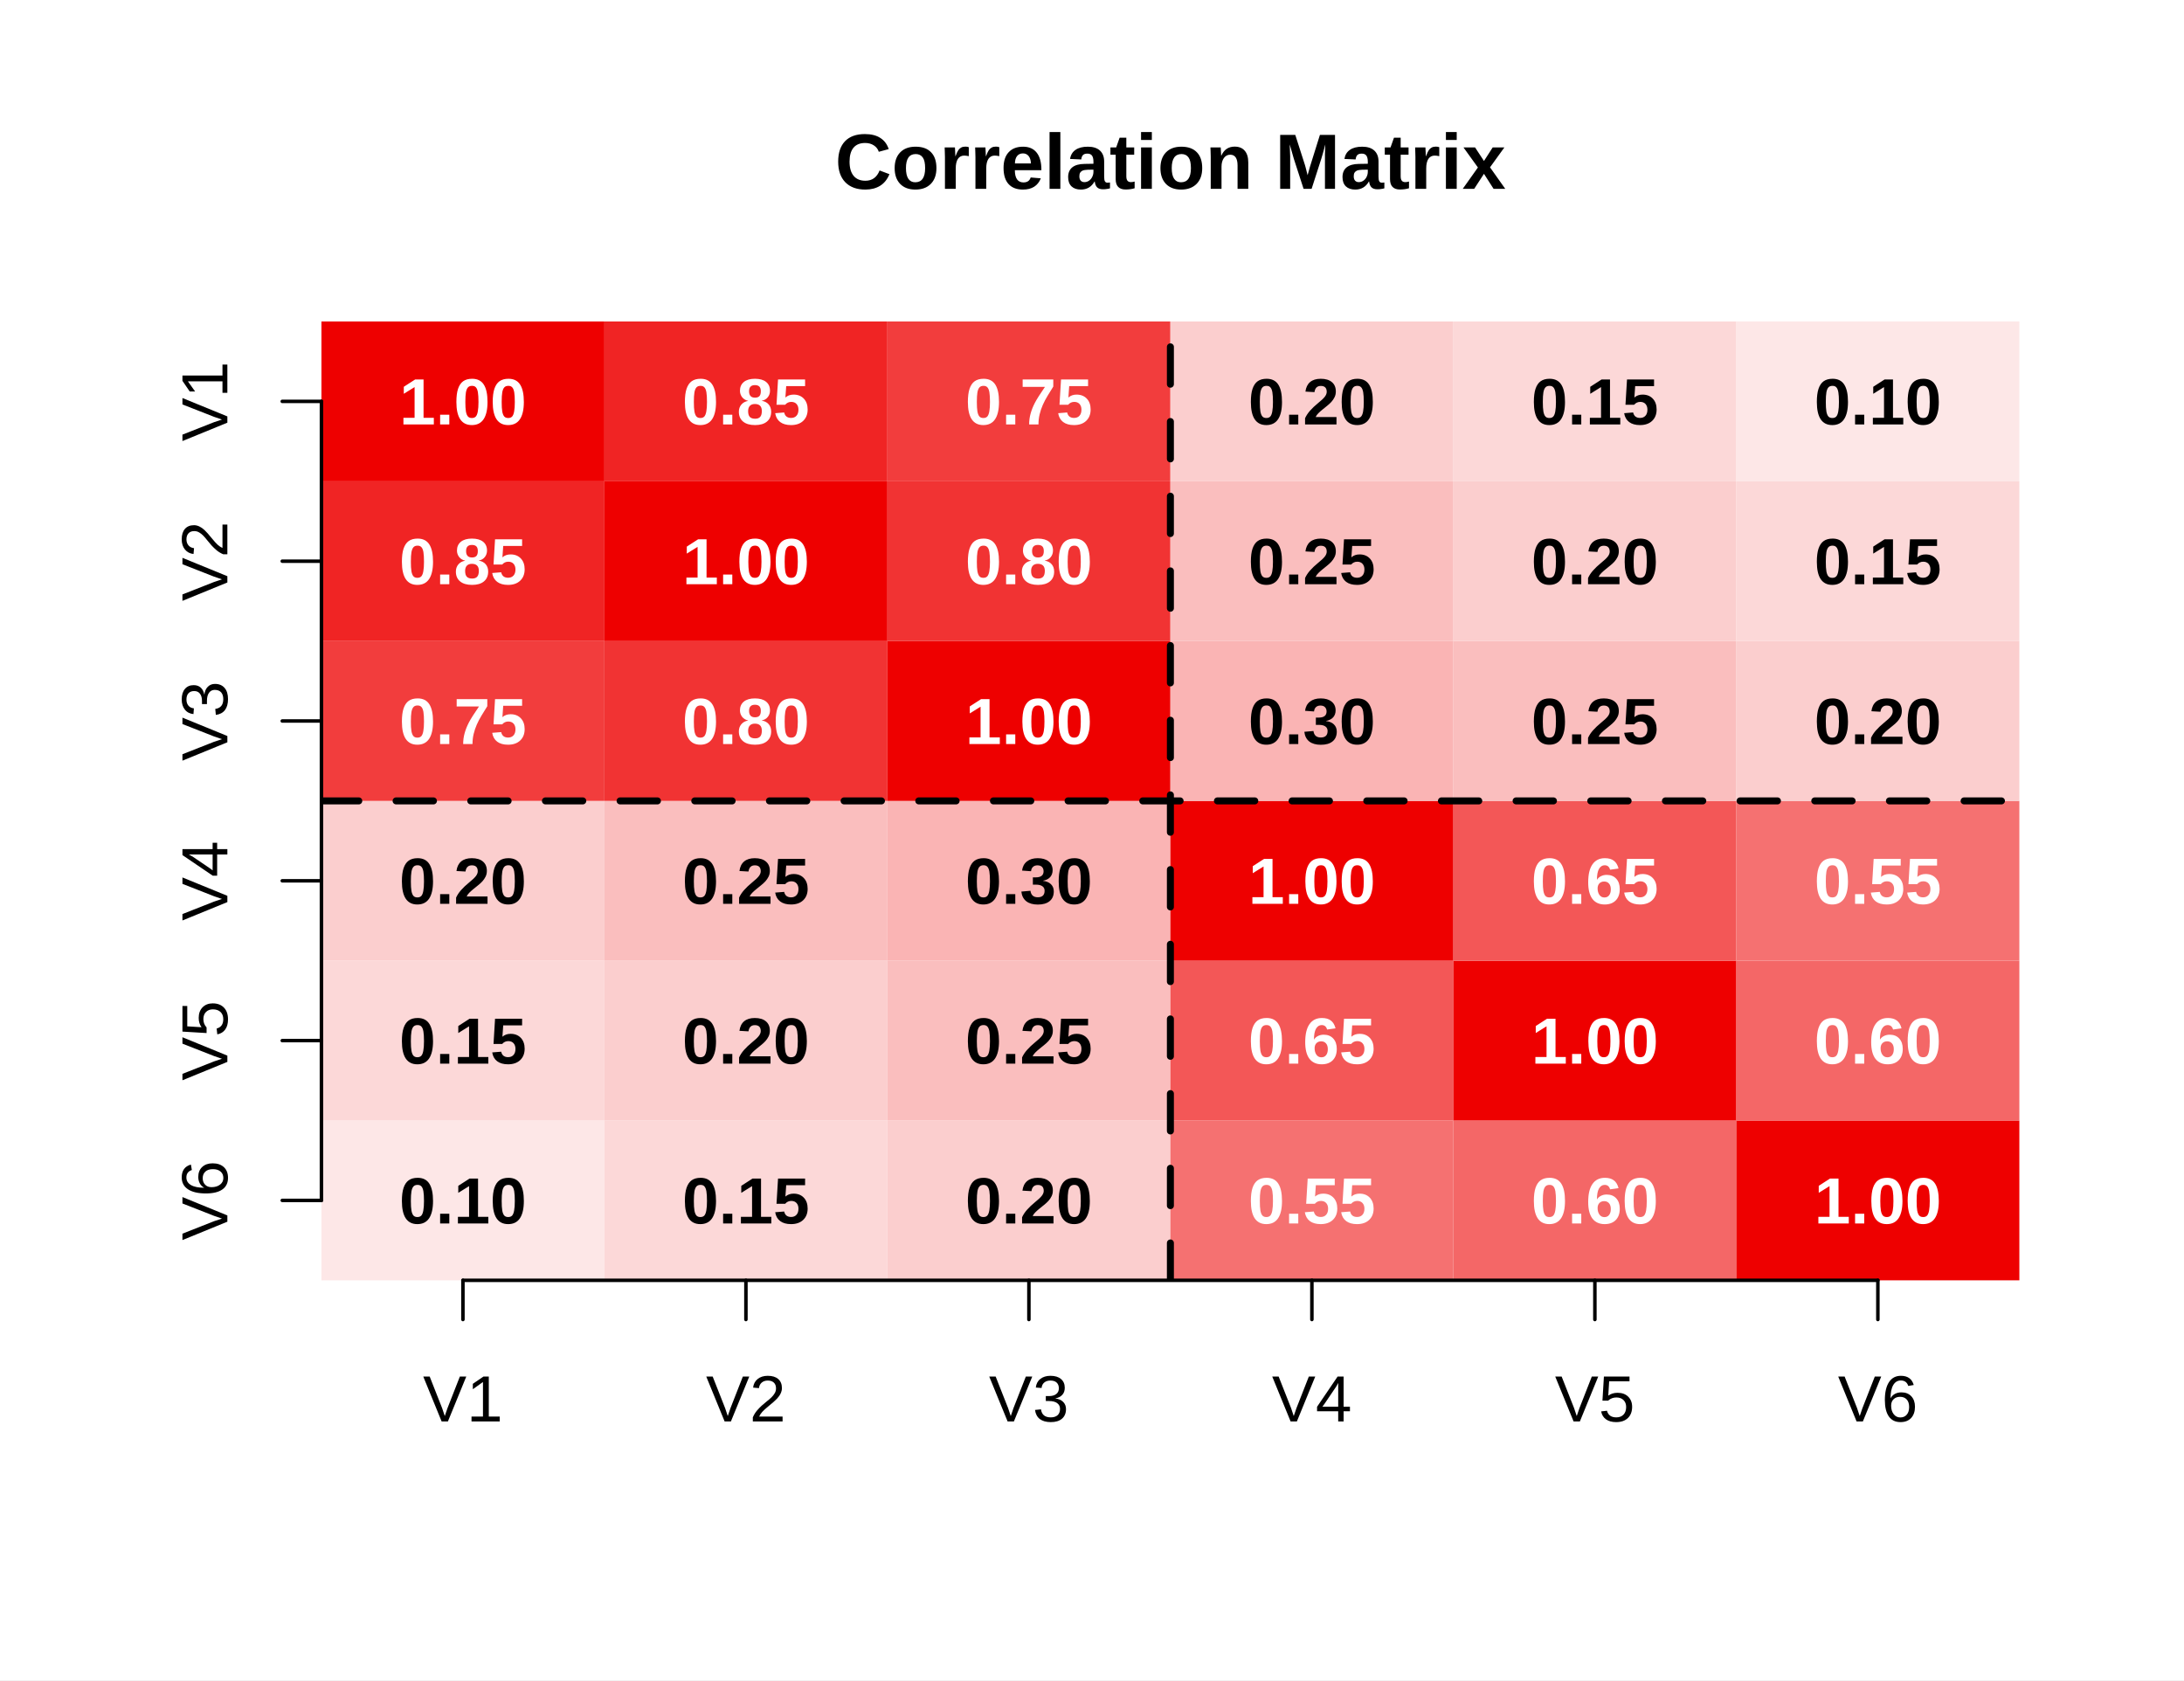
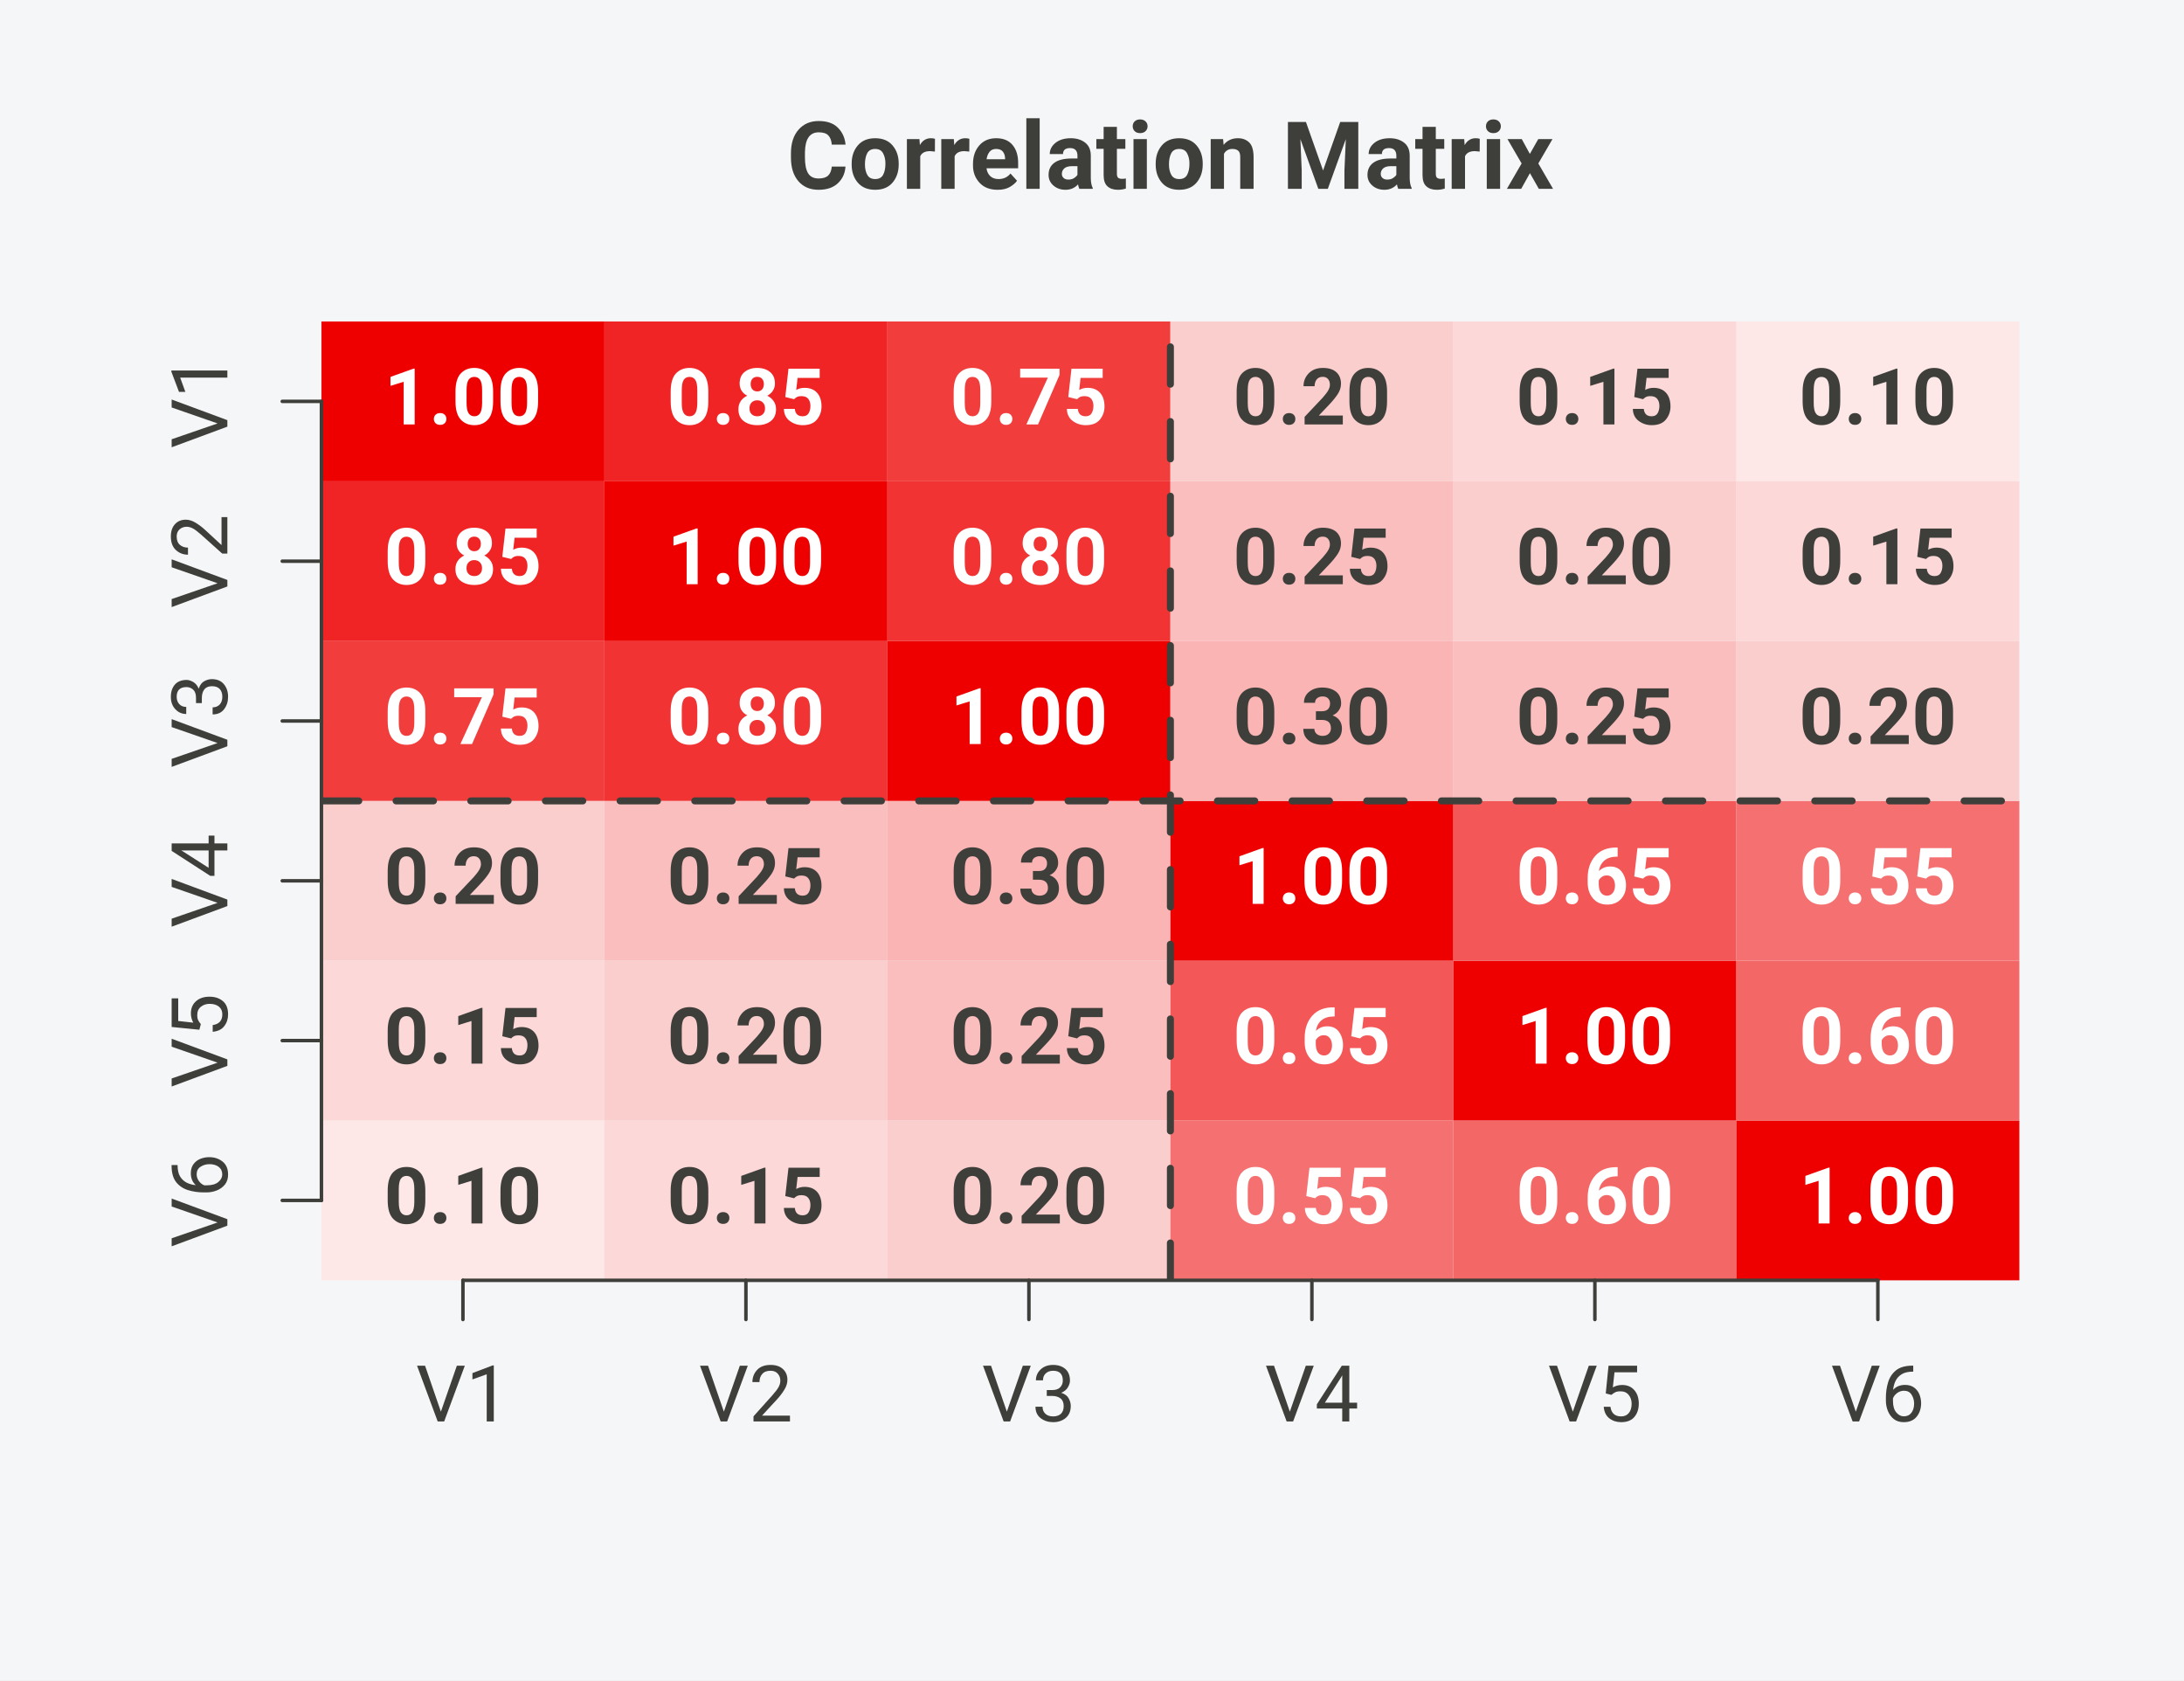
<svg xmlns="http://www.w3.org/2000/svg" width="468.00pt" height="360.00pt" viewBox="0 0 468.00 360.00">
  <g class="svglite">
    <defs>
      <style type="text/css">
-     .svglite line, .svglite polyline, .svglite polygon, .svglite path, .svglite rect, .svglite circle {
+     /* theme-aware-processed */
+     .svglite line, .svglite polyline, .svglite polygon, .svglite path, .svglite circle {
      fill: none;
-       stroke: #000000;
+       stroke: #3E3F3A;
+       stroke-linecap: round;
+       stroke-linejoin: round;
+       stroke-miterlimit: 10.00;
+     }
+     .svglite &gt; g &gt; rect {
+       fill: none;
+       stroke: #3E3F3A;
      stroke-linecap: round;
      stroke-linejoin: round;
      stroke-miterlimit: 10.00;
    }
    .svglite text {
      white-space: pre;
+       fill: #3E3F3A;
    }
    .svglite g.glyphgroup path {
      fill: inherit;
      stroke: none;
    }
  </style>
    </defs>
-     <rect width="100%" height="100%" style="stroke: none; fill: #FFFFFF;" />
+     <rect class="svg-bg" width="100%" height="100%" style="stroke: none; fill: #F5F6F8;" />
    <defs>
      <clipPath id="cpMC4wMHw0NjguMDB8MC4wMHwzNjAuMDA=">
        <rect x="0.00" y="0.00" width="468.00" height="360.00" />
      </clipPath>
    </defs>
    <g clip-path="url(#cpMC4wMHw0NjguMDB8MC4wMHwzNjAuMDA=)">
-       <text x="250.80" y="40.46" text-anchor="middle" style="font-size: 16.80px; font-weight: bold; font-family: &quot;Arial&quot;;" textLength="143.75px" lengthAdjust="spacingAndGlyphs">Correlation Matrix</text>
+       <text x="250.80" y="40.46" text-anchor="middle" style="font-size: 1.68em; font-weight: bold; font-family: &quot;Roboto&quot;, -apple-system, BlinkMacSystemFont, &quot;Segoe UI&quot;, system-ui, sans-serif;">Correlation Matrix</text>
    </g>
    <defs>
      <clipPath id="cpNjguODh8NDMyLjcyfDY4Ljg4fDI3NC4zMg==">
        <rect x="68.88" y="68.88" width="363.84" height="205.44" />
      </clipPath>
    </defs>
    <g clip-path="url(#cpNjguODh8NDMyLjcyfDY4Ljg4fDI3NC4zMg==)">
      <rect x="68.88" y="240.08" width="60.64" height="34.24" style="stroke-width: 0.75; stroke: none; fill: #FDE7E7;" />
      <rect x="68.88" y="205.84" width="60.64" height="34.24" style="stroke-width: 0.75; stroke: none; fill: #FCD8D8;" />
      <rect x="68.88" y="171.60" width="60.64" height="34.24" style="stroke-width: 0.75; stroke: none; fill: #FBCECE;" />
      <rect x="68.88" y="137.36" width="60.64" height="34.24" style="stroke-width: 0.75; stroke: none; fill: #F23D3D;" />
      <rect x="68.88" y="103.12" width="60.64" height="34.24" style="stroke-width: 0.75; stroke: none; fill: #F02424;" />
      <rect x="68.88" y="68.88" width="60.64" height="34.24" style="stroke-width: 0.75; stroke: none; fill: #EE0000;" />
      <rect x="129.52" y="240.08" width="60.64" height="34.24" style="stroke-width: 0.75; stroke: none; fill: #FCD8D8;" />
      <rect x="129.52" y="205.84" width="60.64" height="34.24" style="stroke-width: 0.75; stroke: none; fill: #FBCECE;" />
      <rect x="129.52" y="171.60" width="60.64" height="34.24" style="stroke-width: 0.75; stroke: none; fill: #FABEBE;" />
      <rect x="129.52" y="137.36" width="60.64" height="34.24" style="stroke-width: 0.75; stroke: none; fill: #F13333;" />
      <rect x="129.52" y="103.12" width="60.64" height="34.24" style="stroke-width: 0.75; stroke: none; fill: #EE0000;" />
      <rect x="129.52" y="68.88" width="60.64" height="34.24" style="stroke-width: 0.75; stroke: none; fill: #F02424;" />
      <rect x="190.16" y="240.08" width="60.64" height="34.24" style="stroke-width: 0.75; stroke: none; fill: #FBCECE;" />
      <rect x="190.16" y="205.84" width="60.64" height="34.24" style="stroke-width: 0.75; stroke: none; fill: #FABEBE;" />
      <rect x="190.16" y="171.60" width="60.64" height="34.24" style="stroke-width: 0.75; stroke: none; fill: #FAB4B4;" />
      <rect x="190.16" y="137.36" width="60.64" height="34.24" style="stroke-width: 0.75; stroke: none; fill: #EE0000;" />
      <rect x="190.16" y="103.12" width="60.64" height="34.24" style="stroke-width: 0.75; stroke: none; fill: #F13333;" />
      <rect x="190.16" y="68.88" width="60.64" height="34.24" style="stroke-width: 0.75; stroke: none; fill: #F23D3D;" />
      <rect x="250.80" y="240.08" width="60.64" height="34.24" style="stroke-width: 0.75; stroke: none; fill: #F57171;" />
      <rect x="250.80" y="205.84" width="60.64" height="34.24" style="stroke-width: 0.75; stroke: none; fill: #F35757;" />
      <rect x="250.80" y="171.60" width="60.64" height="34.24" style="stroke-width: 0.75; stroke: none; fill: #EE0000;" />
      <rect x="250.80" y="137.36" width="60.64" height="34.24" style="stroke-width: 0.75; stroke: none; fill: #FAB4B4;" />
      <rect x="250.80" y="103.12" width="60.64" height="34.24" style="stroke-width: 0.75; stroke: none; fill: #FABEBE;" />
      <rect x="250.80" y="68.88" width="60.64" height="34.24" style="stroke-width: 0.75; stroke: none; fill: #FBCECE;" />
      <rect x="311.44" y="240.08" width="60.64" height="34.24" style="stroke-width: 0.75; stroke: none; fill: #F46767;" />
      <rect x="311.44" y="205.84" width="60.64" height="34.24" style="stroke-width: 0.75; stroke: none; fill: #EE0000;" />
      <rect x="311.44" y="171.60" width="60.64" height="34.24" style="stroke-width: 0.75; stroke: none; fill: #F35757;" />
      <rect x="311.44" y="137.36" width="60.64" height="34.24" style="stroke-width: 0.75; stroke: none; fill: #FABEBE;" />
      <rect x="311.44" y="103.12" width="60.64" height="34.24" style="stroke-width: 0.75; stroke: none; fill: #FBCECE;" />
      <rect x="311.44" y="68.88" width="60.64" height="34.24" style="stroke-width: 0.75; stroke: none; fill: #FCD8D8;" />
      <rect x="372.08" y="240.08" width="60.64" height="34.24" style="stroke-width: 0.75; stroke: none; fill: #EE0000;" />
      <rect x="372.08" y="205.84" width="60.64" height="34.24" style="stroke-width: 0.75; stroke: none; fill: #F46767;" />
      <rect x="372.08" y="171.60" width="60.64" height="34.24" style="stroke-width: 0.75; stroke: none; fill: #F57171;" />
      <rect x="372.08" y="137.36" width="60.64" height="34.24" style="stroke-width: 0.75; stroke: none; fill: #FBCECE;" />
      <rect x="372.08" y="103.12" width="60.64" height="34.24" style="stroke-width: 0.75; stroke: none; fill: #FCD8D8;" />
      <rect x="372.08" y="68.88" width="60.64" height="34.24" style="stroke-width: 0.75; stroke: none; fill: #FDE7E7;" />
    </g>
    <g clip-path="url(#cpMC4wMHw0NjguMDB8MC4wMHwzNjAuMDA=)">
      <line x1="99.20" y1="274.32" x2="402.40" y2="274.32" style="stroke-width: 0.75;" />
      <line x1="99.20" y1="274.32" x2="99.20" y2="282.72" style="stroke-width: 0.75;" />
      <line x1="159.84" y1="274.32" x2="159.84" y2="282.72" style="stroke-width: 0.75;" />
      <line x1="220.48" y1="274.32" x2="220.48" y2="282.72" style="stroke-width: 0.75;" />
      <line x1="281.12" y1="274.32" x2="281.12" y2="282.72" style="stroke-width: 0.75;" />
      <line x1="341.76" y1="274.32" x2="341.76" y2="282.72" style="stroke-width: 0.75;" />
      <line x1="402.40" y1="274.32" x2="402.40" y2="282.72" style="stroke-width: 0.75;" />
-       <text x="99.20" y="304.56" text-anchor="middle" style="font-size: 14.00px; font-family: &quot;Arial&quot;;" textLength="17.12px" lengthAdjust="spacingAndGlyphs">V1</text>
-       <text x="159.84" y="304.56" text-anchor="middle" style="font-size: 14.00px; font-family: &quot;Arial&quot;;" textLength="17.12px" lengthAdjust="spacingAndGlyphs">V2</text>
-       <text x="220.48" y="304.56" text-anchor="middle" style="font-size: 14.00px; font-family: &quot;Arial&quot;;" textLength="17.12px" lengthAdjust="spacingAndGlyphs">V3</text>
-       <text x="281.12" y="304.56" text-anchor="middle" style="font-size: 14.00px; font-family: &quot;Arial&quot;;" textLength="17.12px" lengthAdjust="spacingAndGlyphs">V4</text>
-       <text x="341.76" y="304.56" text-anchor="middle" style="font-size: 14.00px; font-family: &quot;Arial&quot;;" textLength="17.12px" lengthAdjust="spacingAndGlyphs">V5</text>
-       <text x="402.40" y="304.56" text-anchor="middle" style="font-size: 14.00px; font-family: &quot;Arial&quot;;" textLength="17.12px" lengthAdjust="spacingAndGlyphs">V6</text>
+       <text x="99.20" y="304.56" text-anchor="middle" style="font-size: 1.4em; font-family: &quot;Roboto&quot;, -apple-system, BlinkMacSystemFont, &quot;Segoe UI&quot;, system-ui, sans-serif;">V1</text>
+       <text x="159.84" y="304.56" text-anchor="middle" style="font-size: 1.4em; font-family: &quot;Roboto&quot;, -apple-system, BlinkMacSystemFont, &quot;Segoe UI&quot;, system-ui, sans-serif;">V2</text>
+       <text x="220.48" y="304.56" text-anchor="middle" style="font-size: 1.4em; font-family: &quot;Roboto&quot;, -apple-system, BlinkMacSystemFont, &quot;Segoe UI&quot;, system-ui, sans-serif;">V3</text>
+       <text x="281.12" y="304.56" text-anchor="middle" style="font-size: 1.4em; font-family: &quot;Roboto&quot;, -apple-system, BlinkMacSystemFont, &quot;Segoe UI&quot;, system-ui, sans-serif;">V4</text>
+       <text x="341.76" y="304.56" text-anchor="middle" style="font-size: 1.4em; font-family: &quot;Roboto&quot;, -apple-system, BlinkMacSystemFont, &quot;Segoe UI&quot;, system-ui, sans-serif;">V5</text>
+       <text x="402.40" y="304.56" text-anchor="middle" style="font-size: 1.4em; font-family: &quot;Roboto&quot;, -apple-system, BlinkMacSystemFont, &quot;Segoe UI&quot;, system-ui, sans-serif;">V6</text>
      <line x1="68.88" y1="257.20" x2="68.88" y2="86.00" style="stroke-width: 0.75;" />
      <line x1="68.88" y1="257.20" x2="60.48" y2="257.20" style="stroke-width: 0.75;" />
      <line x1="68.88" y1="222.96" x2="60.48" y2="222.96" style="stroke-width: 0.75;" />
      <line x1="68.88" y1="188.72" x2="60.48" y2="188.72" style="stroke-width: 0.75;" />
      <line x1="68.88" y1="154.48" x2="60.48" y2="154.48" style="stroke-width: 0.75;" />
      <line x1="68.88" y1="120.24" x2="60.48" y2="120.24" style="stroke-width: 0.75;" />
      <line x1="68.88" y1="86.00" x2="60.48" y2="86.00" style="stroke-width: 0.75;" />
-       <text transform="translate(48.72,257.20) rotate(-90)" text-anchor="middle" style="font-size: 14.00px; font-family: &quot;Arial&quot;;" textLength="17.12px" lengthAdjust="spacingAndGlyphs">V6</text>
-       <text transform="translate(48.72,222.96) rotate(-90)" text-anchor="middle" style="font-size: 14.00px; font-family: &quot;Arial&quot;;" textLength="17.12px" lengthAdjust="spacingAndGlyphs">V5</text>
-       <text transform="translate(48.72,188.72) rotate(-90)" text-anchor="middle" style="font-size: 14.00px; font-family: &quot;Arial&quot;;" textLength="17.12px" lengthAdjust="spacingAndGlyphs">V4</text>
-       <text transform="translate(48.72,154.48) rotate(-90)" text-anchor="middle" style="font-size: 14.00px; font-family: &quot;Arial&quot;;" textLength="17.12px" lengthAdjust="spacingAndGlyphs">V3</text>
-       <text transform="translate(48.72,120.24) rotate(-90)" text-anchor="middle" style="font-size: 14.00px; font-family: &quot;Arial&quot;;" textLength="17.12px" lengthAdjust="spacingAndGlyphs">V2</text>
-       <text transform="translate(48.72,86.00) rotate(-90)" text-anchor="middle" style="font-size: 14.00px; font-family: &quot;Arial&quot;;" textLength="17.12px" lengthAdjust="spacingAndGlyphs">V1</text>
+       <text transform="translate(48.72,257.20) rotate(-90)" text-anchor="middle" style="font-size: 1.4em; font-family: &quot;Roboto&quot;, -apple-system, BlinkMacSystemFont, &quot;Segoe UI&quot;, system-ui, sans-serif;">V6</text>
+       <text transform="translate(48.72,222.96) rotate(-90)" text-anchor="middle" style="font-size: 1.4em; font-family: &quot;Roboto&quot;, -apple-system, BlinkMacSystemFont, &quot;Segoe UI&quot;, system-ui, sans-serif;">V5</text>
+       <text transform="translate(48.72,188.72) rotate(-90)" text-anchor="middle" style="font-size: 1.4em; font-family: &quot;Roboto&quot;, -apple-system, BlinkMacSystemFont, &quot;Segoe UI&quot;, system-ui, sans-serif;">V4</text>
+       <text transform="translate(48.72,154.48) rotate(-90)" text-anchor="middle" style="font-size: 1.4em; font-family: &quot;Roboto&quot;, -apple-system, BlinkMacSystemFont, &quot;Segoe UI&quot;, system-ui, sans-serif;">V3</text>
+       <text transform="translate(48.72,120.24) rotate(-90)" text-anchor="middle" style="font-size: 1.4em; font-family: &quot;Roboto&quot;, -apple-system, BlinkMacSystemFont, &quot;Segoe UI&quot;, system-ui, sans-serif;">V2</text>
+       <text transform="translate(48.72,86.00) rotate(-90)" text-anchor="middle" style="font-size: 1.4em; font-family: &quot;Roboto&quot;, -apple-system, BlinkMacSystemFont, &quot;Segoe UI&quot;, system-ui, sans-serif;">V1</text>
    </g>
    <g clip-path="url(#cpNjguODh8NDMyLjcyfDY4Ljg4fDI3NC4zMg==)">
-       <text x="99.20" y="90.94" text-anchor="middle" style="font-size: 14.00px; font-weight: bold;fill: #FFFFFF; font-family: &quot;Arial&quot;;" textLength="27.23px" lengthAdjust="spacingAndGlyphs">1.00</text>
-       <text x="99.20" y="125.18" text-anchor="middle" style="font-size: 14.00px; font-weight: bold;fill: #FFFFFF; font-family: &quot;Arial&quot;;" textLength="27.23px" lengthAdjust="spacingAndGlyphs">0.85</text>
-       <text x="99.20" y="159.42" text-anchor="middle" style="font-size: 14.00px; font-weight: bold;fill: #FFFFFF; font-family: &quot;Arial&quot;;" textLength="27.23px" lengthAdjust="spacingAndGlyphs">0.75</text>
-       <text x="99.20" y="193.66" text-anchor="middle" style="font-size: 14.00px; font-weight: bold; font-family: &quot;Arial&quot;;" textLength="27.23px" lengthAdjust="spacingAndGlyphs">0.20</text>
-       <text x="99.20" y="227.90" text-anchor="middle" style="font-size: 14.00px; font-weight: bold; font-family: &quot;Arial&quot;;" textLength="27.23px" lengthAdjust="spacingAndGlyphs">0.15</text>
-       <text x="99.20" y="262.14" text-anchor="middle" style="font-size: 14.00px; font-weight: bold; font-family: &quot;Arial&quot;;" textLength="27.23px" lengthAdjust="spacingAndGlyphs">0.10</text>
-       <text x="159.84" y="90.94" text-anchor="middle" style="font-size: 14.00px; font-weight: bold;fill: #FFFFFF; font-family: &quot;Arial&quot;;" textLength="27.23px" lengthAdjust="spacingAndGlyphs">0.85</text>
-       <text x="159.84" y="125.18" text-anchor="middle" style="font-size: 14.00px; font-weight: bold;fill: #FFFFFF; font-family: &quot;Arial&quot;;" textLength="27.23px" lengthAdjust="spacingAndGlyphs">1.00</text>
-       <text x="159.84" y="159.42" text-anchor="middle" style="font-size: 14.00px; font-weight: bold;fill: #FFFFFF; font-family: &quot;Arial&quot;;" textLength="27.23px" lengthAdjust="spacingAndGlyphs">0.80</text>
-       <text x="159.84" y="193.66" text-anchor="middle" style="font-size: 14.00px; font-weight: bold; font-family: &quot;Arial&quot;;" textLength="27.23px" lengthAdjust="spacingAndGlyphs">0.25</text>
-       <text x="159.84" y="227.90" text-anchor="middle" style="font-size: 14.00px; font-weight: bold; font-family: &quot;Arial&quot;;" textLength="27.23px" lengthAdjust="spacingAndGlyphs">0.20</text>
-       <text x="159.84" y="262.14" text-anchor="middle" style="font-size: 14.00px; font-weight: bold; font-family: &quot;Arial&quot;;" textLength="27.23px" lengthAdjust="spacingAndGlyphs">0.15</text>
-       <text x="220.48" y="90.94" text-anchor="middle" style="font-size: 14.00px; font-weight: bold;fill: #FFFFFF; font-family: &quot;Arial&quot;;" textLength="27.23px" lengthAdjust="spacingAndGlyphs">0.75</text>
-       <text x="220.48" y="125.18" text-anchor="middle" style="font-size: 14.00px; font-weight: bold;fill: #FFFFFF; font-family: &quot;Arial&quot;;" textLength="27.23px" lengthAdjust="spacingAndGlyphs">0.80</text>
-       <text x="220.48" y="159.42" text-anchor="middle" style="font-size: 14.00px; font-weight: bold;fill: #FFFFFF; font-family: &quot;Arial&quot;;" textLength="27.23px" lengthAdjust="spacingAndGlyphs">1.00</text>
-       <text x="220.48" y="193.66" text-anchor="middle" style="font-size: 14.00px; font-weight: bold; font-family: &quot;Arial&quot;;" textLength="27.23px" lengthAdjust="spacingAndGlyphs">0.30</text>
-       <text x="220.48" y="227.90" text-anchor="middle" style="font-size: 14.00px; font-weight: bold; font-family: &quot;Arial&quot;;" textLength="27.23px" lengthAdjust="spacingAndGlyphs">0.25</text>
-       <text x="220.48" y="262.14" text-anchor="middle" style="font-size: 14.00px; font-weight: bold; font-family: &quot;Arial&quot;;" textLength="27.23px" lengthAdjust="spacingAndGlyphs">0.20</text>
-       <text x="281.12" y="90.94" text-anchor="middle" style="font-size: 14.00px; font-weight: bold; font-family: &quot;Arial&quot;;" textLength="27.23px" lengthAdjust="spacingAndGlyphs">0.20</text>
-       <text x="281.12" y="125.18" text-anchor="middle" style="font-size: 14.00px; font-weight: bold; font-family: &quot;Arial&quot;;" textLength="27.23px" lengthAdjust="spacingAndGlyphs">0.25</text>
-       <text x="281.12" y="159.42" text-anchor="middle" style="font-size: 14.00px; font-weight: bold; font-family: &quot;Arial&quot;;" textLength="27.23px" lengthAdjust="spacingAndGlyphs">0.30</text>
-       <text x="281.12" y="193.66" text-anchor="middle" style="font-size: 14.00px; font-weight: bold;fill: #FFFFFF; font-family: &quot;Arial&quot;;" textLength="27.23px" lengthAdjust="spacingAndGlyphs">1.00</text>
-       <text x="281.12" y="227.90" text-anchor="middle" style="font-size: 14.00px; font-weight: bold;fill: #FFFFFF; font-family: &quot;Arial&quot;;" textLength="27.23px" lengthAdjust="spacingAndGlyphs">0.65</text>
-       <text x="281.12" y="262.14" text-anchor="middle" style="font-size: 14.00px; font-weight: bold;fill: #FFFFFF; font-family: &quot;Arial&quot;;" textLength="27.23px" lengthAdjust="spacingAndGlyphs">0.55</text>
-       <text x="341.76" y="90.94" text-anchor="middle" style="font-size: 14.00px; font-weight: bold; font-family: &quot;Arial&quot;;" textLength="27.23px" lengthAdjust="spacingAndGlyphs">0.15</text>
-       <text x="341.76" y="125.18" text-anchor="middle" style="font-size: 14.00px; font-weight: bold; font-family: &quot;Arial&quot;;" textLength="27.23px" lengthAdjust="spacingAndGlyphs">0.20</text>
-       <text x="341.76" y="159.42" text-anchor="middle" style="font-size: 14.00px; font-weight: bold; font-family: &quot;Arial&quot;;" textLength="27.23px" lengthAdjust="spacingAndGlyphs">0.25</text>
-       <text x="341.76" y="193.66" text-anchor="middle" style="font-size: 14.00px; font-weight: bold;fill: #FFFFFF; font-family: &quot;Arial&quot;;" textLength="27.23px" lengthAdjust="spacingAndGlyphs">0.65</text>
-       <text x="341.76" y="227.90" text-anchor="middle" style="font-size: 14.00px; font-weight: bold;fill: #FFFFFF; font-family: &quot;Arial&quot;;" textLength="27.23px" lengthAdjust="spacingAndGlyphs">1.00</text>
-       <text x="341.76" y="262.14" text-anchor="middle" style="font-size: 14.00px; font-weight: bold;fill: #FFFFFF; font-family: &quot;Arial&quot;;" textLength="27.23px" lengthAdjust="spacingAndGlyphs">0.60</text>
-       <text x="402.40" y="90.94" text-anchor="middle" style="font-size: 14.00px; font-weight: bold; font-family: &quot;Arial&quot;;" textLength="27.23px" lengthAdjust="spacingAndGlyphs">0.10</text>
-       <text x="402.40" y="125.18" text-anchor="middle" style="font-size: 14.00px; font-weight: bold; font-family: &quot;Arial&quot;;" textLength="27.23px" lengthAdjust="spacingAndGlyphs">0.15</text>
-       <text x="402.40" y="159.42" text-anchor="middle" style="font-size: 14.00px; font-weight: bold; font-family: &quot;Arial&quot;;" textLength="27.23px" lengthAdjust="spacingAndGlyphs">0.20</text>
-       <text x="402.40" y="193.66" text-anchor="middle" style="font-size: 14.00px; font-weight: bold;fill: #FFFFFF; font-family: &quot;Arial&quot;;" textLength="27.23px" lengthAdjust="spacingAndGlyphs">0.55</text>
-       <text x="402.40" y="227.90" text-anchor="middle" style="font-size: 14.00px; font-weight: bold;fill: #FFFFFF; font-family: &quot;Arial&quot;;" textLength="27.23px" lengthAdjust="spacingAndGlyphs">0.60</text>
-       <text x="402.40" y="262.14" text-anchor="middle" style="font-size: 14.00px; font-weight: bold;fill: #FFFFFF; font-family: &quot;Arial&quot;;" textLength="27.23px" lengthAdjust="spacingAndGlyphs">1.00</text>
+       <text class="preserve-color" x="99.20" y="90.94" text-anchor="middle" style="font-size: 1.4em; font-weight: bold;fill: #FFFFFF; font-family: &quot;Roboto&quot;, -apple-system, BlinkMacSystemFont, &quot;Segoe UI&quot;, system-ui, sans-serif;">1.00</text>
+       <text class="preserve-color" x="99.20" y="125.18" text-anchor="middle" style="font-size: 1.4em; font-weight: bold;fill: #FFFFFF; font-family: &quot;Roboto&quot;, -apple-system, BlinkMacSystemFont, &quot;Segoe UI&quot;, system-ui, sans-serif;">0.85</text>
+       <text class="preserve-color" x="99.20" y="159.42" text-anchor="middle" style="font-size: 1.4em; font-weight: bold;fill: #FFFFFF; font-family: &quot;Roboto&quot;, -apple-system, BlinkMacSystemFont, &quot;Segoe UI&quot;, system-ui, sans-serif;">0.75</text>
+       <text class="preserve-color" x="99.20" y="193.66" text-anchor="middle" style="font-size: 1.4em; font-weight: bold; font-family: &quot;Roboto&quot;, -apple-system, BlinkMacSystemFont, &quot;Segoe UI&quot;, system-ui, sans-serif;">0.20</text>
+       <text class="preserve-color" x="99.20" y="227.90" text-anchor="middle" style="font-size: 1.4em; font-weight: bold; font-family: &quot;Roboto&quot;, -apple-system, BlinkMacSystemFont, &quot;Segoe UI&quot;, system-ui, sans-serif;">0.15</text>
+       <text class="preserve-color" x="99.20" y="262.14" text-anchor="middle" style="font-size: 1.4em; font-weight: bold; font-family: &quot;Roboto&quot;, -apple-system, BlinkMacSystemFont, &quot;Segoe UI&quot;, system-ui, sans-serif;">0.10</text>
+       <text class="preserve-color" x="159.84" y="90.94" text-anchor="middle" style="font-size: 1.4em; font-weight: bold;fill: #FFFFFF; font-family: &quot;Roboto&quot;, -apple-system, BlinkMacSystemFont, &quot;Segoe UI&quot;, system-ui, sans-serif;">0.85</text>
+       <text class="preserve-color" x="159.84" y="125.18" text-anchor="middle" style="font-size: 1.4em; font-weight: bold;fill: #FFFFFF; font-family: &quot;Roboto&quot;, -apple-system, BlinkMacSystemFont, &quot;Segoe UI&quot;, system-ui, sans-serif;">1.00</text>
+       <text class="preserve-color" x="159.84" y="159.42" text-anchor="middle" style="font-size: 1.4em; font-weight: bold;fill: #FFFFFF; font-family: &quot;Roboto&quot;, -apple-system, BlinkMacSystemFont, &quot;Segoe UI&quot;, system-ui, sans-serif;">0.80</text>
+       <text class="preserve-color" x="159.84" y="193.66" text-anchor="middle" style="font-size: 1.4em; font-weight: bold; font-family: &quot;Roboto&quot;, -apple-system, BlinkMacSystemFont, &quot;Segoe UI&quot;, system-ui, sans-serif;">0.25</text>
+       <text class="preserve-color" x="159.84" y="227.90" text-anchor="middle" style="font-size: 1.4em; font-weight: bold; font-family: &quot;Roboto&quot;, -apple-system, BlinkMacSystemFont, &quot;Segoe UI&quot;, system-ui, sans-serif;">0.20</text>
+       <text class="preserve-color" x="159.84" y="262.14" text-anchor="middle" style="font-size: 1.4em; font-weight: bold; font-family: &quot;Roboto&quot;, -apple-system, BlinkMacSystemFont, &quot;Segoe UI&quot;, system-ui, sans-serif;">0.15</text>
+       <text class="preserve-color" x="220.48" y="90.94" text-anchor="middle" style="font-size: 1.4em; font-weight: bold;fill: #FFFFFF; font-family: &quot;Roboto&quot;, -apple-system, BlinkMacSystemFont, &quot;Segoe UI&quot;, system-ui, sans-serif;">0.75</text>
+       <text class="preserve-color" x="220.48" y="125.18" text-anchor="middle" style="font-size: 1.4em; font-weight: bold;fill: #FFFFFF; font-family: &quot;Roboto&quot;, -apple-system, BlinkMacSystemFont, &quot;Segoe UI&quot;, system-ui, sans-serif;">0.80</text>
+       <text class="preserve-color" x="220.48" y="159.42" text-anchor="middle" style="font-size: 1.4em; font-weight: bold;fill: #FFFFFF; font-family: &quot;Roboto&quot;, -apple-system, BlinkMacSystemFont, &quot;Segoe UI&quot;, system-ui, sans-serif;">1.00</text>
+       <text class="preserve-color" x="220.48" y="193.66" text-anchor="middle" style="font-size: 1.4em; font-weight: bold; font-family: &quot;Roboto&quot;, -apple-system, BlinkMacSystemFont, &quot;Segoe UI&quot;, system-ui, sans-serif;">0.30</text>
+       <text class="preserve-color" x="220.48" y="227.90" text-anchor="middle" style="font-size: 1.4em; font-weight: bold; font-family: &quot;Roboto&quot;, -apple-system, BlinkMacSystemFont, &quot;Segoe UI&quot;, system-ui, sans-serif;">0.25</text>
+       <text class="preserve-color" x="220.48" y="262.14" text-anchor="middle" style="font-size: 1.4em; font-weight: bold; font-family: &quot;Roboto&quot;, -apple-system, BlinkMacSystemFont, &quot;Segoe UI&quot;, system-ui, sans-serif;">0.20</text>
+       <text class="preserve-color" x="281.12" y="90.94" text-anchor="middle" style="font-size: 1.4em; font-weight: bold; font-family: &quot;Roboto&quot;, -apple-system, BlinkMacSystemFont, &quot;Segoe UI&quot;, system-ui, sans-serif;">0.20</text>
+       <text class="preserve-color" x="281.12" y="125.18" text-anchor="middle" style="font-size: 1.4em; font-weight: bold; font-family: &quot;Roboto&quot;, -apple-system, BlinkMacSystemFont, &quot;Segoe UI&quot;, system-ui, sans-serif;">0.25</text>
+       <text class="preserve-color" x="281.12" y="159.42" text-anchor="middle" style="font-size: 1.4em; font-weight: bold; font-family: &quot;Roboto&quot;, -apple-system, BlinkMacSystemFont, &quot;Segoe UI&quot;, system-ui, sans-serif;">0.30</text>
+       <text class="preserve-color" x="281.12" y="193.66" text-anchor="middle" style="font-size: 1.4em; font-weight: bold;fill: #FFFFFF; font-family: &quot;Roboto&quot;, -apple-system, BlinkMacSystemFont, &quot;Segoe UI&quot;, system-ui, sans-serif;">1.00</text>
+       <text class="preserve-color" x="281.12" y="227.90" text-anchor="middle" style="font-size: 1.4em; font-weight: bold;fill: #FFFFFF; font-family: &quot;Roboto&quot;, -apple-system, BlinkMacSystemFont, &quot;Segoe UI&quot;, system-ui, sans-serif;">0.65</text>
+       <text class="preserve-color" x="281.12" y="262.14" text-anchor="middle" style="font-size: 1.4em; font-weight: bold;fill: #FFFFFF; font-family: &quot;Roboto&quot;, -apple-system, BlinkMacSystemFont, &quot;Segoe UI&quot;, system-ui, sans-serif;">0.55</text>
+       <text class="preserve-color" x="341.76" y="90.94" text-anchor="middle" style="font-size: 1.4em; font-weight: bold; font-family: &quot;Roboto&quot;, -apple-system, BlinkMacSystemFont, &quot;Segoe UI&quot;, system-ui, sans-serif;">0.15</text>
+       <text class="preserve-color" x="341.76" y="125.18" text-anchor="middle" style="font-size: 1.4em; font-weight: bold; font-family: &quot;Roboto&quot;, -apple-system, BlinkMacSystemFont, &quot;Segoe UI&quot;, system-ui, sans-serif;">0.20</text>
+       <text class="preserve-color" x="341.76" y="159.42" text-anchor="middle" style="font-size: 1.4em; font-weight: bold; font-family: &quot;Roboto&quot;, -apple-system, BlinkMacSystemFont, &quot;Segoe UI&quot;, system-ui, sans-serif;">0.25</text>
+       <text class="preserve-color" x="341.76" y="193.66" text-anchor="middle" style="font-size: 1.4em; font-weight: bold;fill: #FFFFFF; font-family: &quot;Roboto&quot;, -apple-system, BlinkMacSystemFont, &quot;Segoe UI&quot;, system-ui, sans-serif;">0.65</text>
+       <text class="preserve-color" x="341.76" y="227.90" text-anchor="middle" style="font-size: 1.4em; font-weight: bold;fill: #FFFFFF; font-family: &quot;Roboto&quot;, -apple-system, BlinkMacSystemFont, &quot;Segoe UI&quot;, system-ui, sans-serif;">1.00</text>
+       <text class="preserve-color" x="341.76" y="262.14" text-anchor="middle" style="font-size: 1.4em; font-weight: bold;fill: #FFFFFF; font-family: &quot;Roboto&quot;, -apple-system, BlinkMacSystemFont, &quot;Segoe UI&quot;, system-ui, sans-serif;">0.60</text>
+       <text class="preserve-color" x="402.40" y="90.94" text-anchor="middle" style="font-size: 1.4em; font-weight: bold; font-family: &quot;Roboto&quot;, -apple-system, BlinkMacSystemFont, &quot;Segoe UI&quot;, system-ui, sans-serif;">0.10</text>
+       <text class="preserve-color" x="402.40" y="125.18" text-anchor="middle" style="font-size: 1.4em; font-weight: bold; font-family: &quot;Roboto&quot;, -apple-system, BlinkMacSystemFont, &quot;Segoe UI&quot;, system-ui, sans-serif;">0.15</text>
+       <text class="preserve-color" x="402.40" y="159.42" text-anchor="middle" style="font-size: 1.4em; font-weight: bold; font-family: &quot;Roboto&quot;, -apple-system, BlinkMacSystemFont, &quot;Segoe UI&quot;, system-ui, sans-serif;">0.20</text>
+       <text class="preserve-color" x="402.40" y="193.66" text-anchor="middle" style="font-size: 1.4em; font-weight: bold;fill: #FFFFFF; font-family: &quot;Roboto&quot;, -apple-system, BlinkMacSystemFont, &quot;Segoe UI&quot;, system-ui, sans-serif;">0.55</text>
+       <text class="preserve-color" x="402.40" y="227.90" text-anchor="middle" style="font-size: 1.4em; font-weight: bold;fill: #FFFFFF; font-family: &quot;Roboto&quot;, -apple-system, BlinkMacSystemFont, &quot;Segoe UI&quot;, system-ui, sans-serif;">0.60</text>
+       <text class="preserve-color" x="402.40" y="262.14" text-anchor="middle" style="font-size: 1.4em; font-weight: bold;fill: #FFFFFF; font-family: &quot;Roboto&quot;, -apple-system, BlinkMacSystemFont, &quot;Segoe UI&quot;, system-ui, sans-serif;">1.00</text>
      <line x1="68.88" y1="171.60" x2="432.72" y2="171.60" style="stroke-width: 1.50; stroke-dasharray: 8.00,8.00;" />
      <line x1="250.80" y1="274.32" x2="250.80" y2="68.88" style="stroke-width: 1.50; stroke-dasharray: 8.00,8.00;" />
    </g>
  </g>
</svg>
